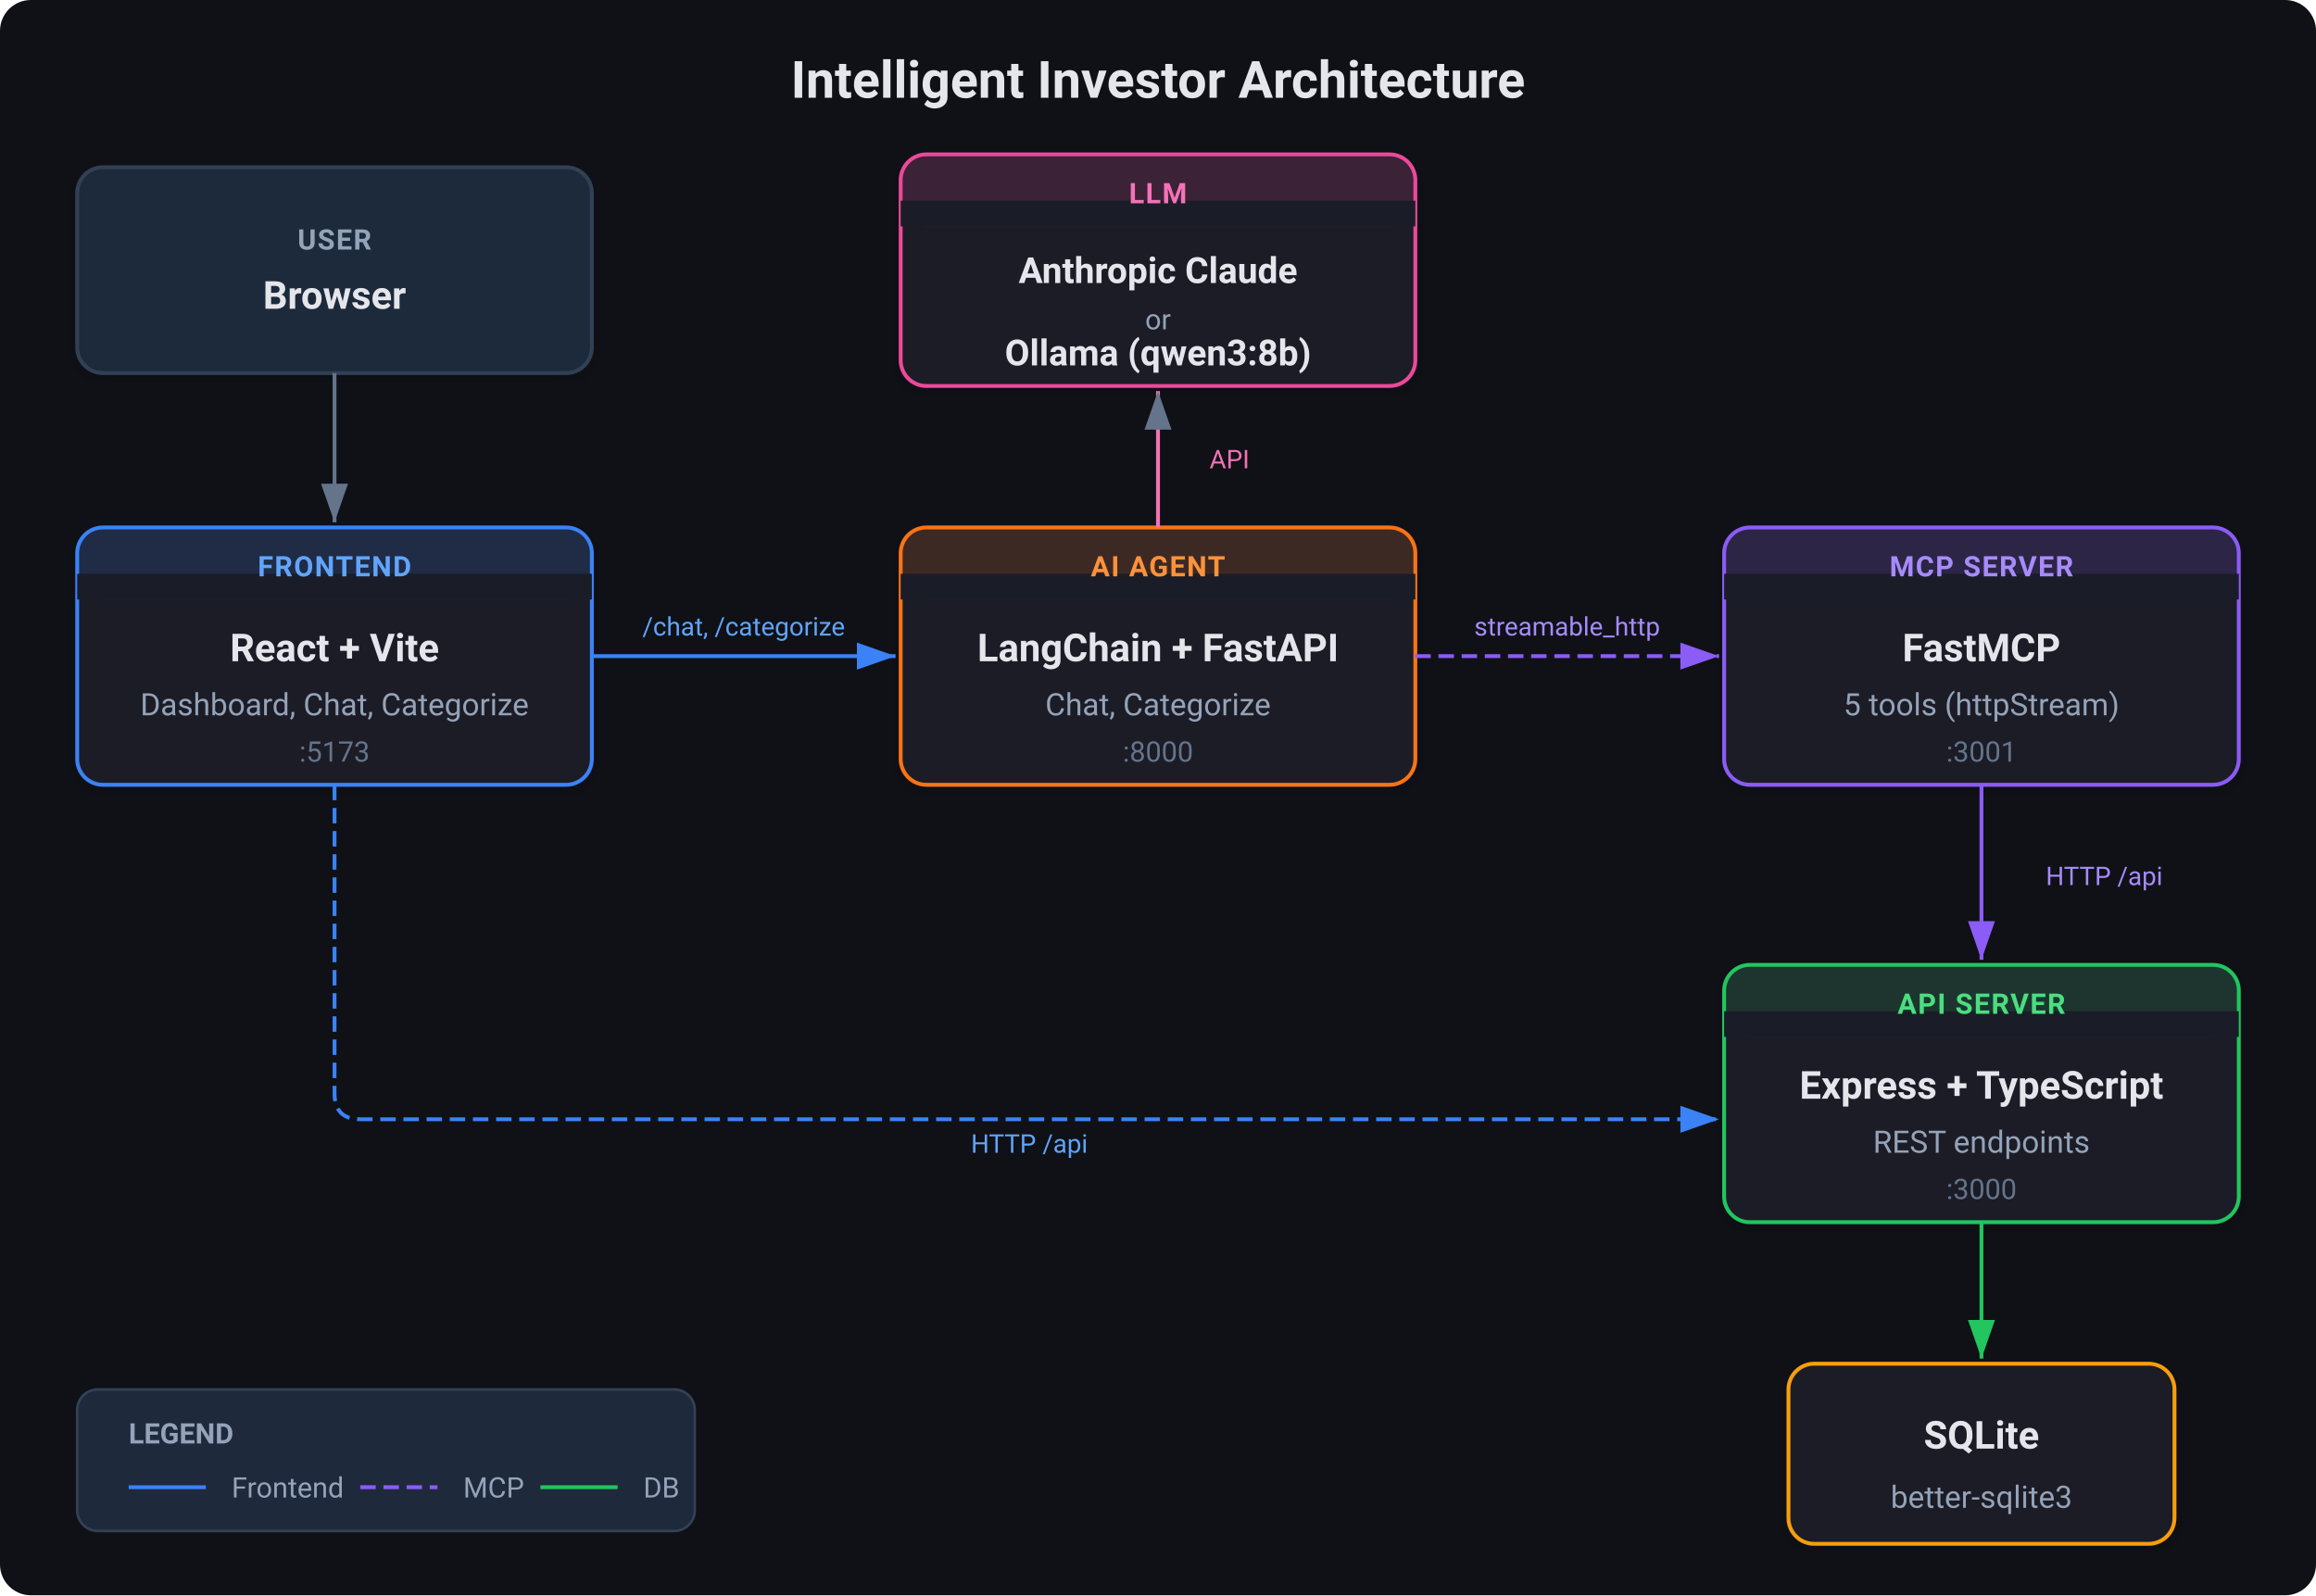
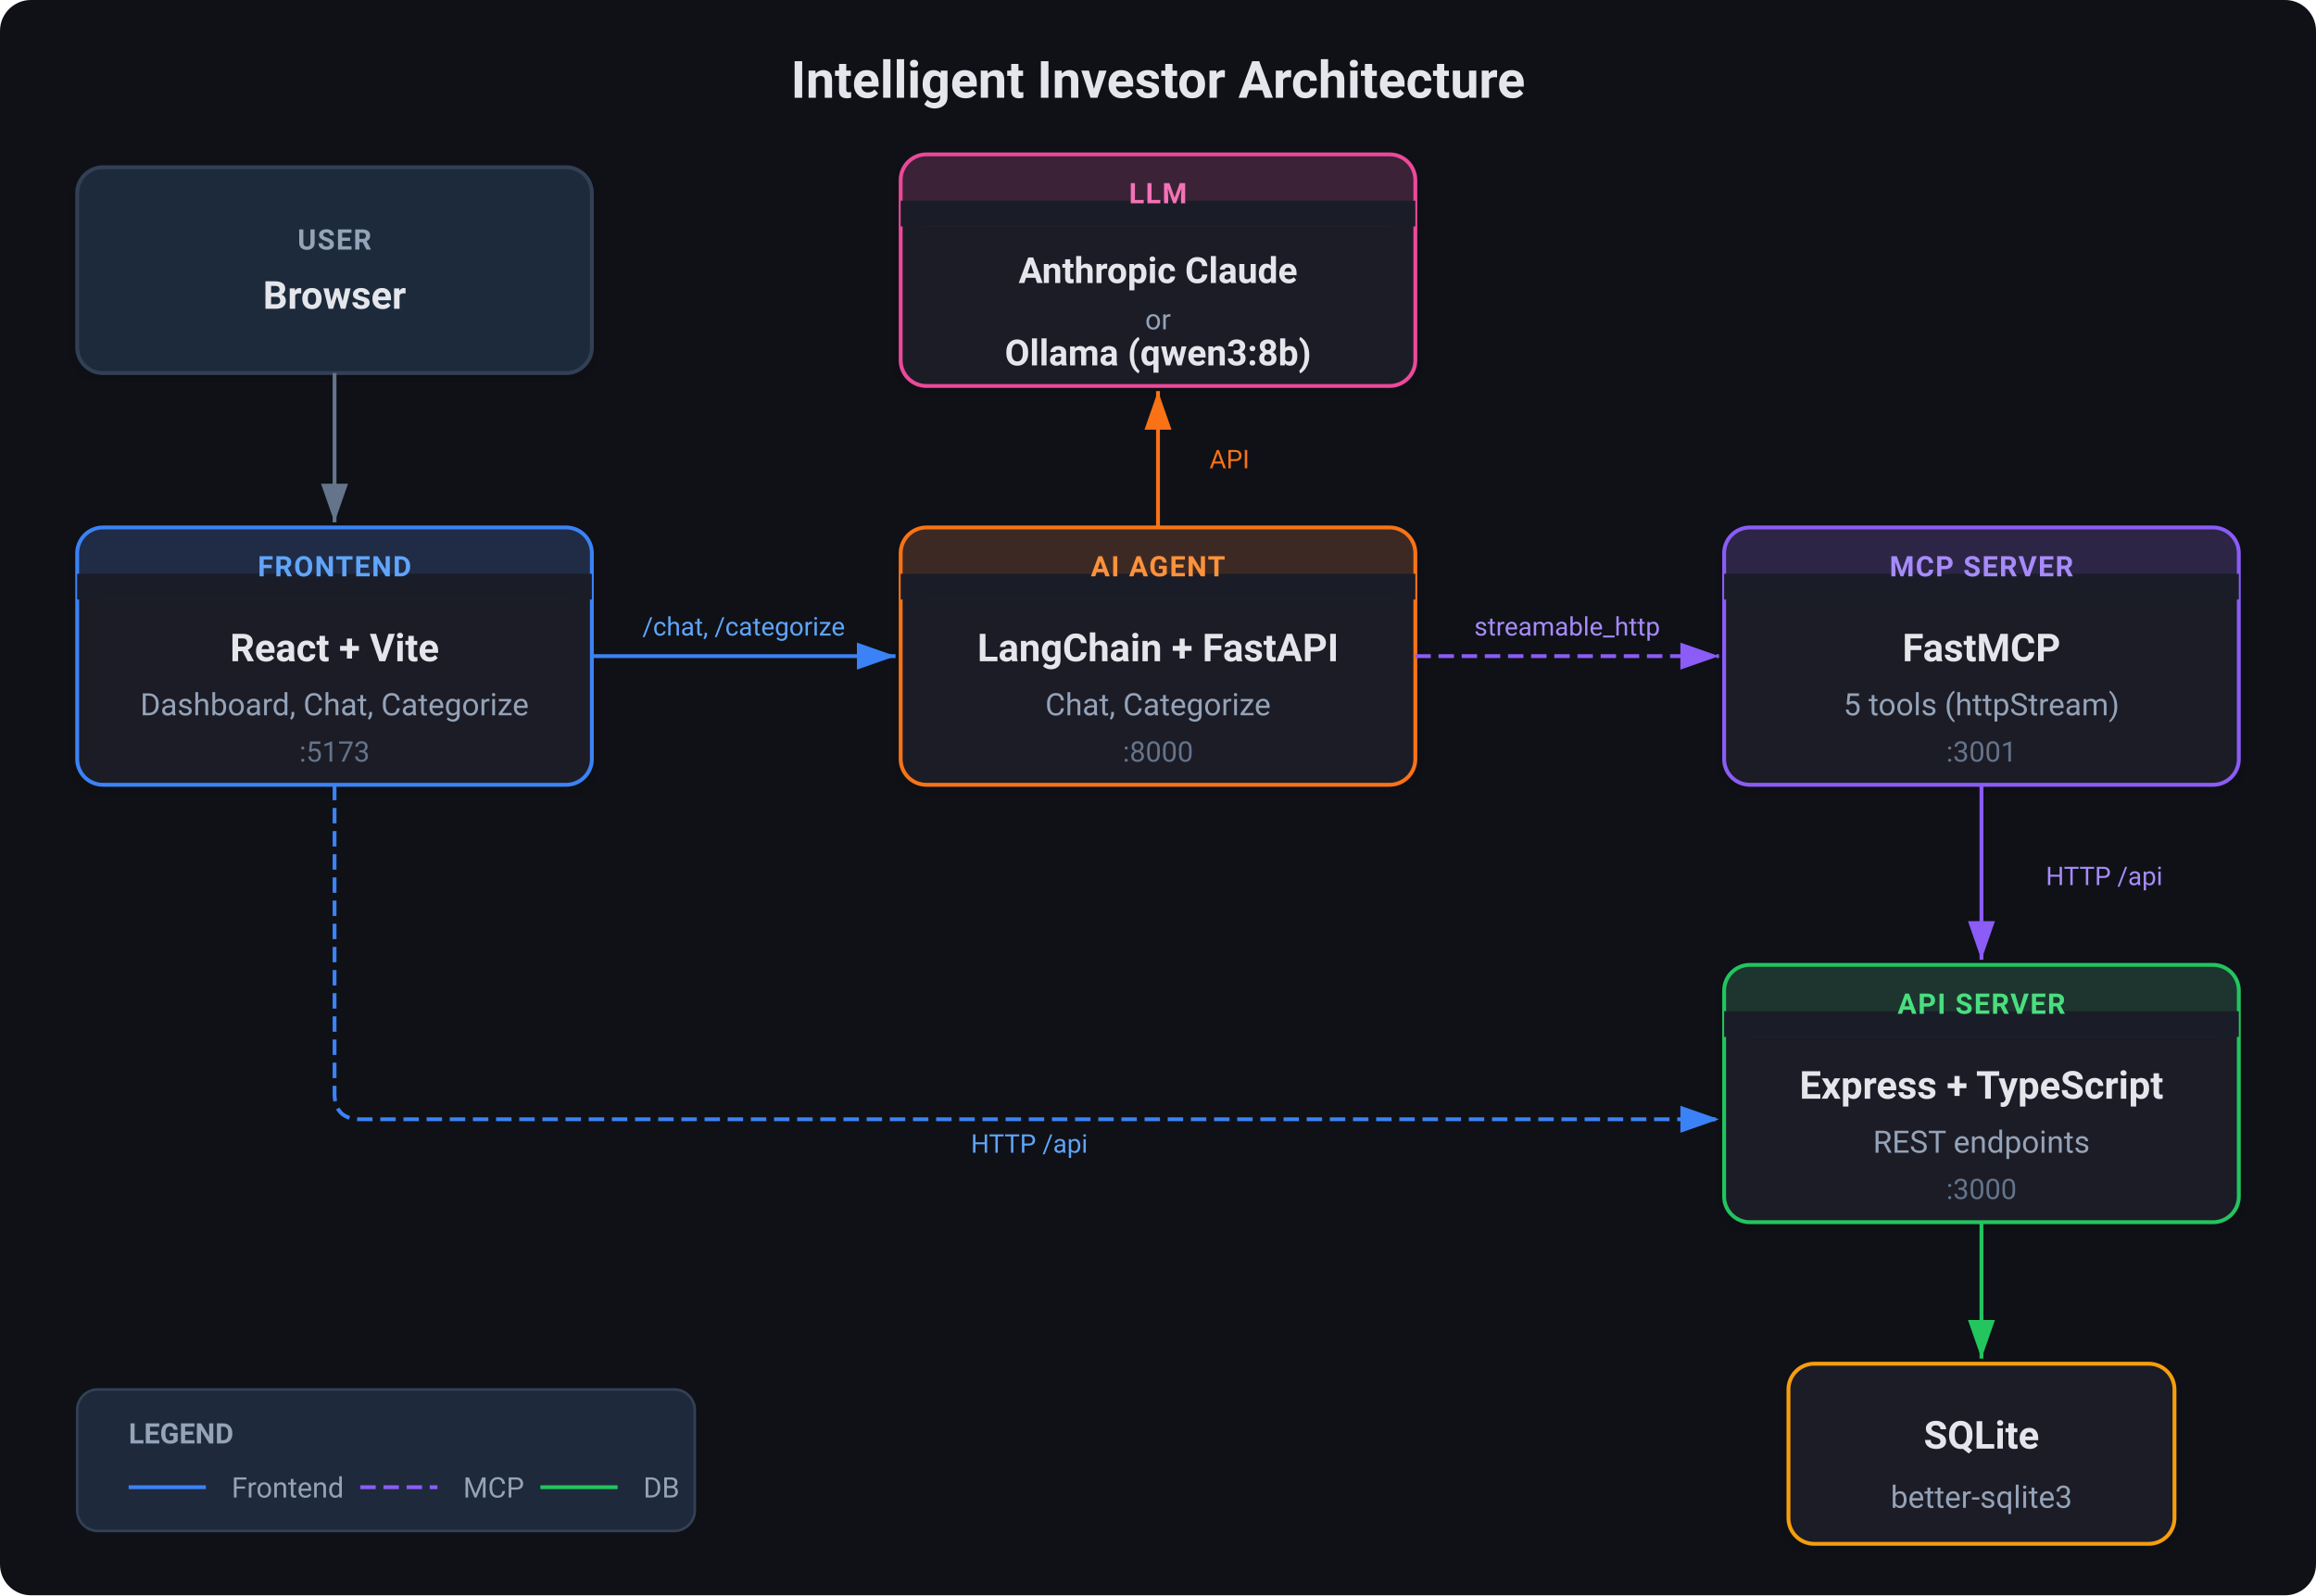
<svg xmlns="http://www.w3.org/2000/svg" viewBox="0 0 900 620" font-family="-apple-system, BlinkMacSystemFont, 'Segoe UI', Roboto, sans-serif">
  <defs>
    <filter id="shadow" x="-4%" y="-4%" width="108%" height="108%">
      <feDropShadow dx="0" dy="2" stdDeviation="3" flood-opacity="0.15" />
    </filter>
    <marker id="arrow" viewBox="0 0 10 7" refX="10" refY="3.5" markerWidth="10" markerHeight="7" orient="auto-start-reverse">
      <polygon points="0 0, 10 3.5, 0 7" fill="#64748b" />
    </marker>
    <marker id="arrow-blue" viewBox="0 0 10 7" refX="10" refY="3.5" markerWidth="10" markerHeight="7" orient="auto-start-reverse">
      <polygon points="0 0, 10 3.5, 0 7" fill="#3b82f6" />
    </marker>
    <marker id="arrow-green" viewBox="0 0 10 7" refX="10" refY="3.5" markerWidth="10" markerHeight="7" orient="auto-start-reverse">
      <polygon points="0 0, 10 3.5, 0 7" fill="#22c55e" />
    </marker>
    <marker id="arrow-purple" viewBox="0 0 10 7" refX="10" refY="3.5" markerWidth="10" markerHeight="7" orient="auto-start-reverse">
      <polygon points="0 0, 10 3.5, 0 7" fill="#8b5cf6" />
+     </marker>
+     <marker id="arrow-orange" viewBox="0 0 10 7" refX="10" refY="3.5" markerWidth="10" markerHeight="7" orient="auto-start-reverse">
+       <polygon points="0 0, 10 3.5, 0 7" fill="#f97316" />
    </marker>
  </defs>
  <rect width="900" height="620" rx="12" fill="#0f1117" />
  <text x="450" y="38" text-anchor="middle" fill="#e4e6eb" font-size="20" font-weight="700">Intelligent Investor Architecture</text>
  <rect x="30" y="65" width="200" height="80" rx="10" fill="#1e293b" stroke="#334155" stroke-width="1.5" filter="url(#shadow)" />
  <text x="130" y="97" text-anchor="middle" fill="#94a3b8" font-size="11" font-weight="600" letter-spacing="0.5">USER</text>
  <text x="130" y="120" text-anchor="middle" fill="#e4e6eb" font-size="15" font-weight="600">Browser</text>
  <rect x="350" y="60" width="200" height="90" rx="10" fill="#1a1d27" stroke="#ec4899" stroke-width="1.5" filter="url(#shadow)" />
  <rect x="350" y="60" width="200" height="28" rx="10" fill="#ec4899" fill-opacity="0.15" />
  <rect x="350" y="78" width="200" height="10" fill="#1a1d27" />
  <text x="450" y="79" text-anchor="middle" fill="#f472b6" font-size="11" font-weight="600" letter-spacing="0.5">LLM</text>
  <text x="450" y="110" text-anchor="middle" fill="#e4e6eb" font-size="14" font-weight="600">Anthropic Claude</text>
  <text x="450" y="128" text-anchor="middle" fill="#94a3b8" font-size="11">or</text>
  <text x="450" y="142" text-anchor="middle" fill="#e4e6eb" font-size="14" font-weight="600">Ollama (qwen3:8b)</text>
  <rect x="30" y="205" width="200" height="100" rx="10" fill="#1a1d27" stroke="#3b82f6" stroke-width="1.5" filter="url(#shadow)" />
  <rect x="30" y="205" width="200" height="28" rx="10" fill="#3b82f6" fill-opacity="0.15" />
  <rect x="30" y="223" width="200" height="10" fill="#1a1d27" />
  <text x="130" y="224" text-anchor="middle" fill="#60a5fa" font-size="11" font-weight="600" letter-spacing="0.5">FRONTEND</text>
  <text x="130" y="257" text-anchor="middle" fill="#e4e6eb" font-size="15" font-weight="600">React + Vite</text>
  <text x="130" y="278" text-anchor="middle" fill="#94a3b8" font-size="12">Dashboard, Chat, Categorize</text>
  <text x="130" y="296" text-anchor="middle" fill="#64748b" font-size="11">:5173</text>
  <rect x="350" y="205" width="200" height="100" rx="10" fill="#1a1d27" stroke="#f97316" stroke-width="1.5" filter="url(#shadow)" />
  <rect x="350" y="205" width="200" height="28" rx="10" fill="#f97316" fill-opacity="0.15" />
  <rect x="350" y="223" width="200" height="10" fill="#1a1d27" />
  <text x="450" y="224" text-anchor="middle" fill="#fb923c" font-size="11" font-weight="600" letter-spacing="0.5">AI AGENT</text>
  <text x="450" y="257" text-anchor="middle" fill="#e4e6eb" font-size="15" font-weight="600">LangChain + FastAPI</text>
  <text x="450" y="278" text-anchor="middle" fill="#94a3b8" font-size="12">Chat, Categorize</text>
  <text x="450" y="296" text-anchor="middle" fill="#64748b" font-size="11">:8000</text>
  <rect x="670" y="205" width="200" height="100" rx="10" fill="#1a1d27" stroke="#8b5cf6" stroke-width="1.5" filter="url(#shadow)" />
  <rect x="670" y="205" width="200" height="28" rx="10" fill="#8b5cf6" fill-opacity="0.15" />
  <rect x="670" y="223" width="200" height="10" fill="#1a1d27" />
  <text x="770" y="224" text-anchor="middle" fill="#a78bfa" font-size="11" font-weight="600" letter-spacing="0.5">MCP SERVER</text>
  <text x="770" y="257" text-anchor="middle" fill="#e4e6eb" font-size="15" font-weight="600">FastMCP</text>
  <text x="770" y="278" text-anchor="middle" fill="#94a3b8" font-size="12">5 tools (httpStream)</text>
  <text x="770" y="296" text-anchor="middle" fill="#64748b" font-size="11">:3001</text>
  <rect x="670" y="375" width="200" height="100" rx="10" fill="#1a1d27" stroke="#22c55e" stroke-width="1.5" filter="url(#shadow)" />
  <rect x="670" y="375" width="200" height="28" rx="10" fill="#22c55e" fill-opacity="0.15" />
  <rect x="670" y="393" width="200" height="10" fill="#1a1d27" />
  <text x="770" y="394" text-anchor="middle" fill="#4ade80" font-size="11" font-weight="600" letter-spacing="0.5">API SERVER</text>
  <text x="770" y="427" text-anchor="middle" fill="#e4e6eb" font-size="15" font-weight="600">Express + TypeScript</text>
  <text x="770" y="448" text-anchor="middle" fill="#94a3b8" font-size="12">REST endpoints</text>
  <text x="770" y="466" text-anchor="middle" fill="#64748b" font-size="11">:3000</text>
  <rect x="695" y="530" width="150" height="70" rx="10" fill="#1a1d27" stroke="#f59e0b" stroke-width="1.5" filter="url(#shadow)" />
  <text x="770" y="563" text-anchor="middle" fill="#e4e6eb" font-size="15" font-weight="600">SQLite</text>
  <text x="770" y="586" text-anchor="middle" fill="#94a3b8" font-size="12">better-sqlite3</text>
  <line x1="130" y1="145" x2="130" y2="203" stroke="#64748b" stroke-width="1.5" marker-end="url(#arrow)" />
  <line x1="230" y1="255" x2="348" y2="255" stroke="#3b82f6" stroke-width="1.5" marker-end="url(#arrow-blue)" />
  <text x="289" y="247" text-anchor="middle" fill="#60a5fa" font-size="10">/chat, /categorize</text>
  <path d="M 130 305 L 130 425 Q 130 435 140 435 L 668 435" stroke="#3b82f6" stroke-width="1.5" fill="none" marker-end="url(#arrow-blue)" stroke-dasharray="6 3" />
  <text x="400" y="448" text-anchor="middle" fill="#60a5fa" font-size="10">HTTP /api</text>
-   <line x1="450" y1="205" x2="450" y2="152" stroke="#f472b6" stroke-width="1.5" marker-end="url(#arrow)" />
-   <text x="470" y="182" fill="#f472b6" font-size="10">API</text>
+   <line x1="450" y1="205" x2="450" y2="152" stroke="#f97316" stroke-width="1.5" marker-end="url(#arrow-orange)" />
+   <text x="470" y="182" fill="#f97316" font-size="10">API</text>
  <line x1="550" y1="255" x2="668" y2="255" stroke="#8b5cf6" stroke-width="1.5" marker-end="url(#arrow-purple)" stroke-dasharray="6 3" />
  <text x="609" y="247" text-anchor="middle" fill="#a78bfa" font-size="10">streamable_http</text>
  <line x1="770" y1="305" x2="770" y2="373" stroke="#8b5cf6" stroke-width="1.5" marker-end="url(#arrow-purple)" />
  <text x="795" y="344" fill="#a78bfa" font-size="10">HTTP /api</text>
  <line x1="770" y1="475" x2="770" y2="528" stroke="#22c55e" stroke-width="1.5" marker-end="url(#arrow-green)" />
  <rect x="30" y="540" width="240" height="55" rx="8" fill="#1e293b" stroke="#334155" stroke-width="1" />
  <text x="50" y="561" fill="#94a3b8" font-size="11" font-weight="600">LEGEND</text>
  <line x1="50" y1="578" x2="80" y2="578" stroke="#3b82f6" stroke-width="1.5" />
  <text x="90" y="582" fill="#94a3b8" font-size="11">Frontend</text>
  <line x1="140" y1="578" x2="170" y2="578" stroke="#8b5cf6" stroke-width="1.5" stroke-dasharray="6 3" />
  <text x="180" y="582" fill="#94a3b8" font-size="11">MCP</text>
  <line x1="210" y1="578" x2="240" y2="578" stroke="#22c55e" stroke-width="1.5" />
  <text x="250" y="582" fill="#94a3b8" font-size="11">DB</text>
</svg>
